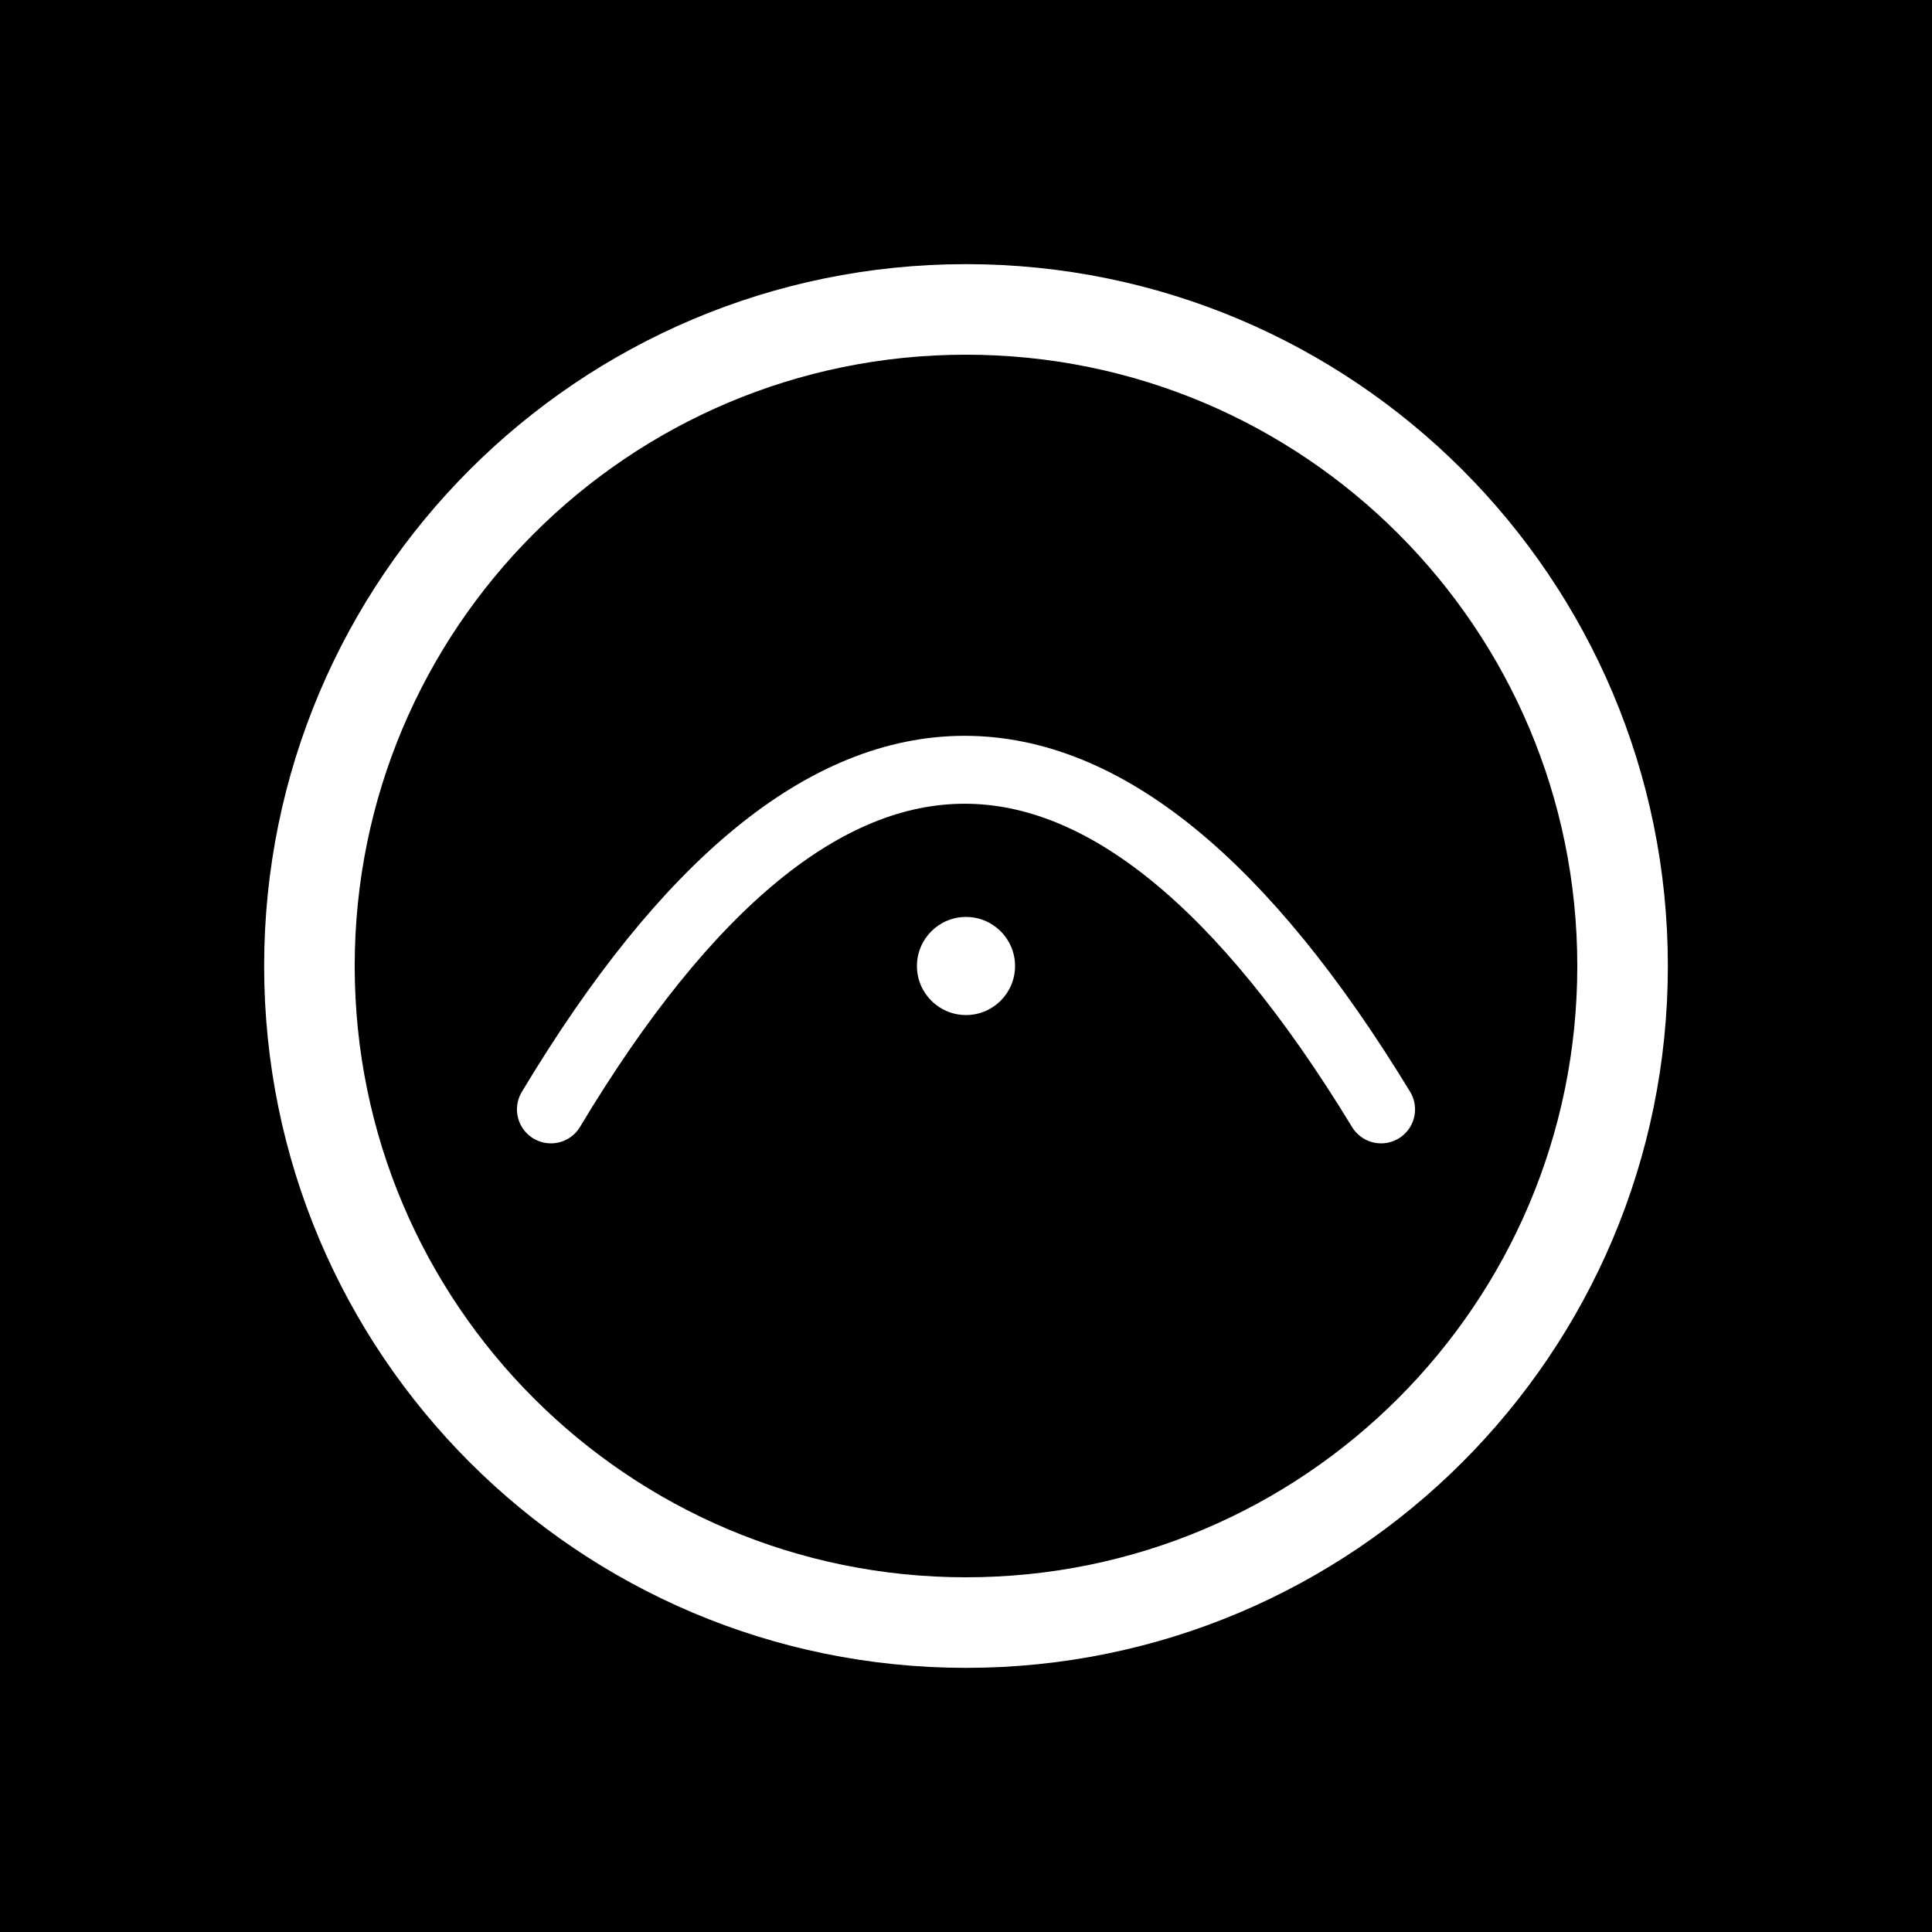
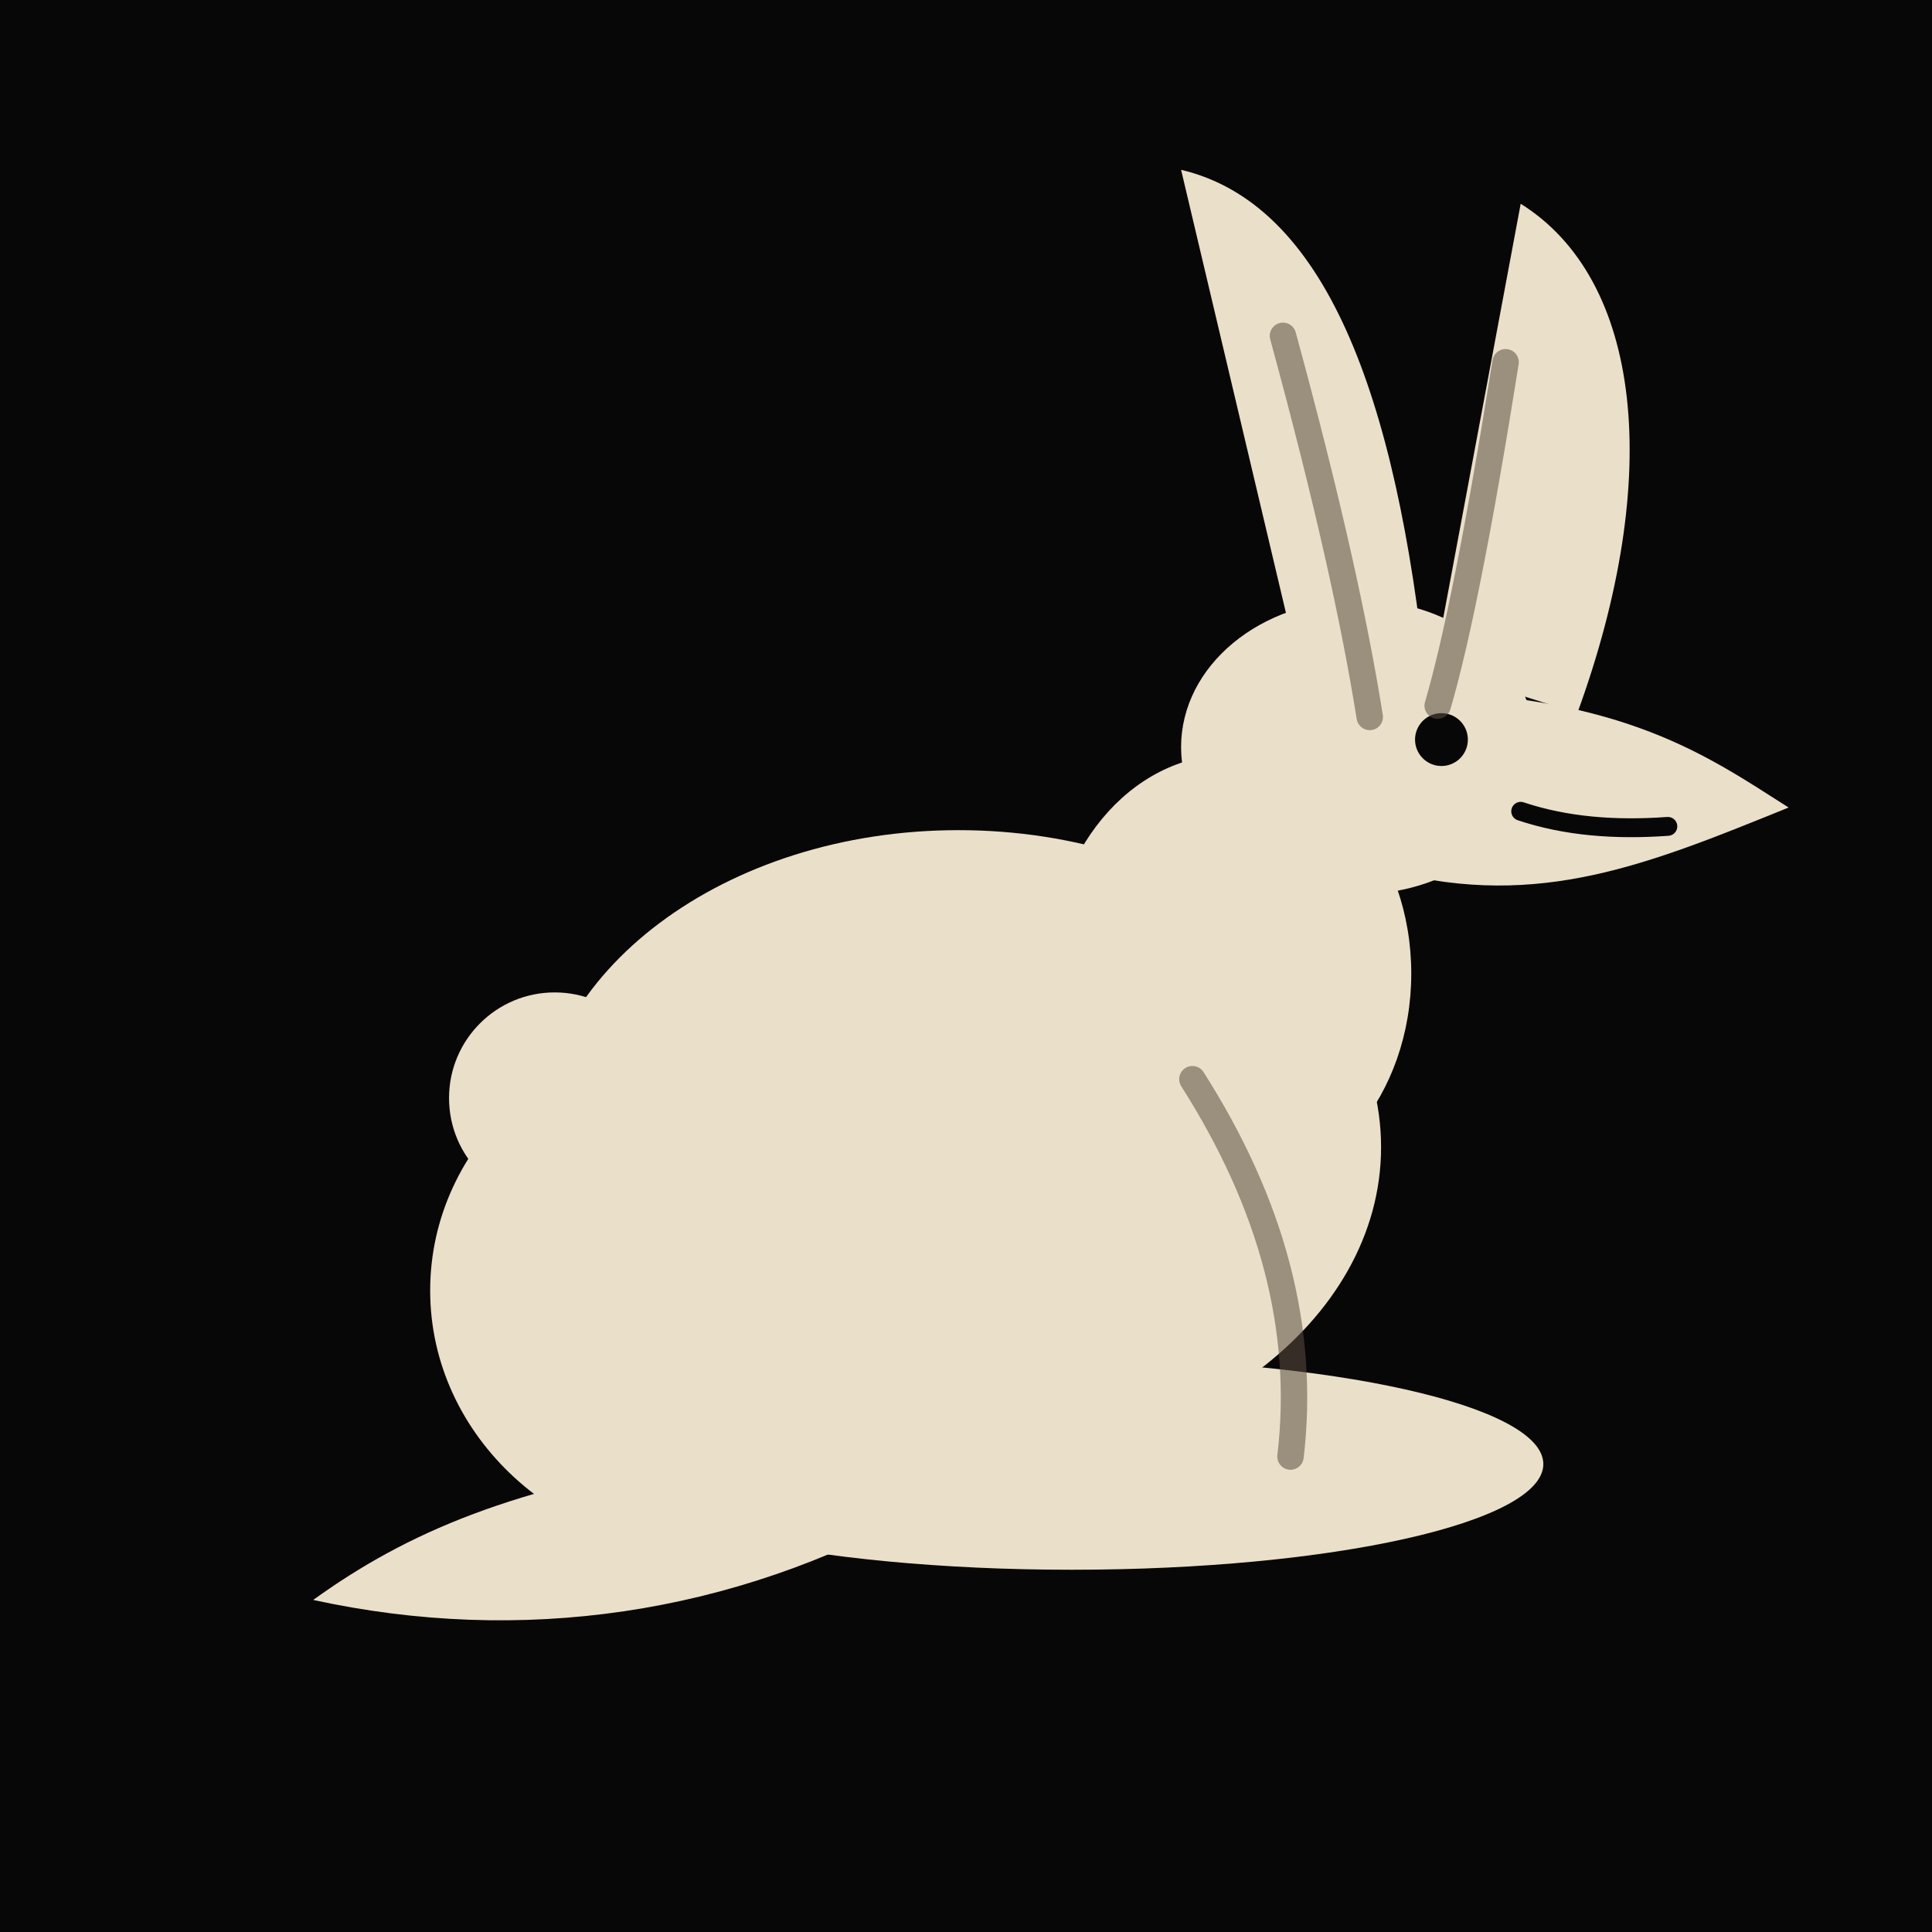
- <svg xmlns="http://www.w3.org/2000/svg" viewBox="0 0 512 512">
-   <rect width="512" height="512" fill="#000" />
-   <circle cx="256" cy="256" r="174" fill="none" stroke="#fff" stroke-width="24" />
-   <path d="M146 294c72-120 147-120 220 0" fill="none" stroke="#fff" stroke-width="18" stroke-linecap="round" />
-   <circle cx="256" cy="256" r="13" fill="#fff" />
+ <svg xmlns="http://www.w3.org/2000/svg" viewBox="0 0 512 512" role="img" aria-label="Cream rabbit on black field">
+   <rect width="512" height="512" fill="#080707" />
+   <g fill="#eadfc8">
+     <ellipse cx="254" cy="304" rx="112" ry="84" />
+     <ellipse cx="190" cy="342" rx="76" ry="70" />
+     <ellipse cx="326" cy="258" rx="48" ry="58" />
+     <ellipse cx="360" cy="198" rx="47" ry="39" />
+     <path d="M376 183c55 2 76 17 98 31-37 15-66 27-105 17z" />
+     <path d="M344 176 313 45c38 9 57 59 65 136z" />
+     <path d="M380 177 403 54c32 20 38 72 15 135z" />
+     <ellipse cx="147" cy="291" rx="28" ry="28" />
+     <ellipse cx="284" cy="388" rx="125" ry="28" />
+     <path d="M188 386c-52 8-80 20-105 38 55 12 111 4 161-24z" />
+   </g>
+   <circle cx="382" cy="196" r="7" fill="#080707" />
+   <path d="M403 215c12 4 25 5 39 4" stroke="#080707" stroke-width="5" stroke-linecap="round" fill="none" />
+   <path d="M340 89c12 44 19 76 23 101M399 96c-7 44-13 74-18 91M316 286c21 33 30 66 26 100" stroke="#5a4d41" stroke-opacity=".55" stroke-width="7" stroke-linecap="round" fill="none" />
</svg>
